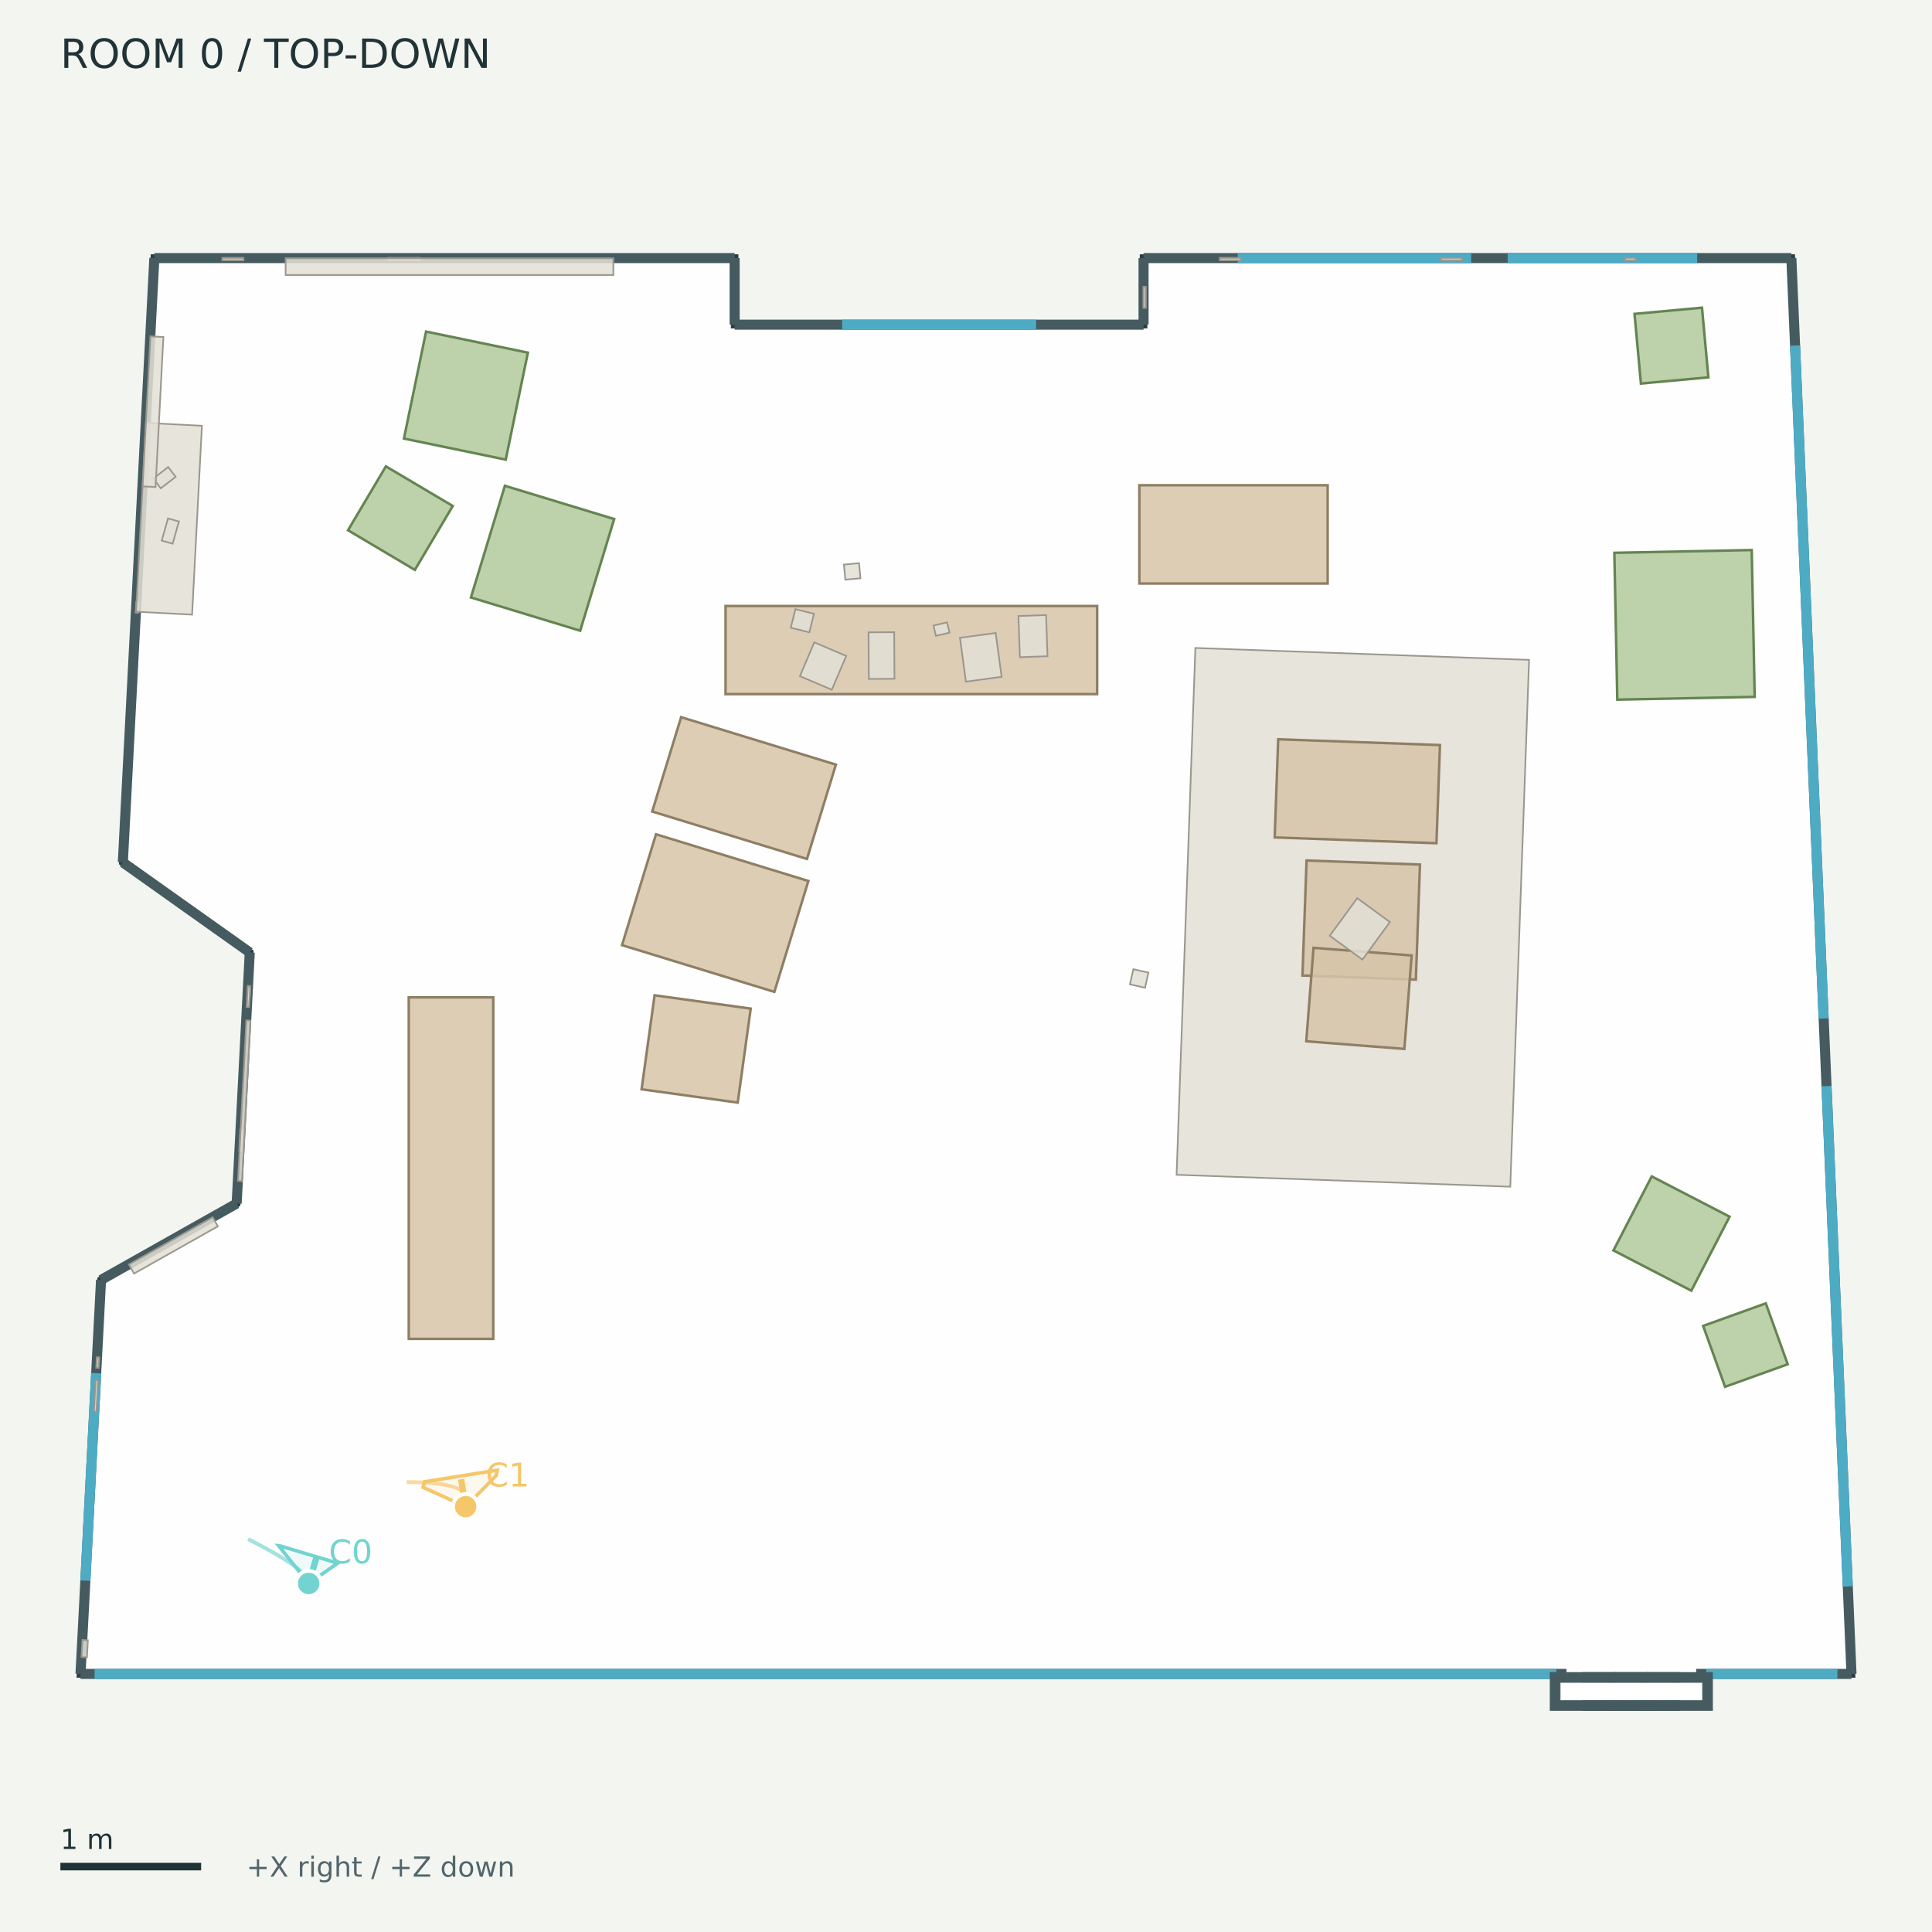
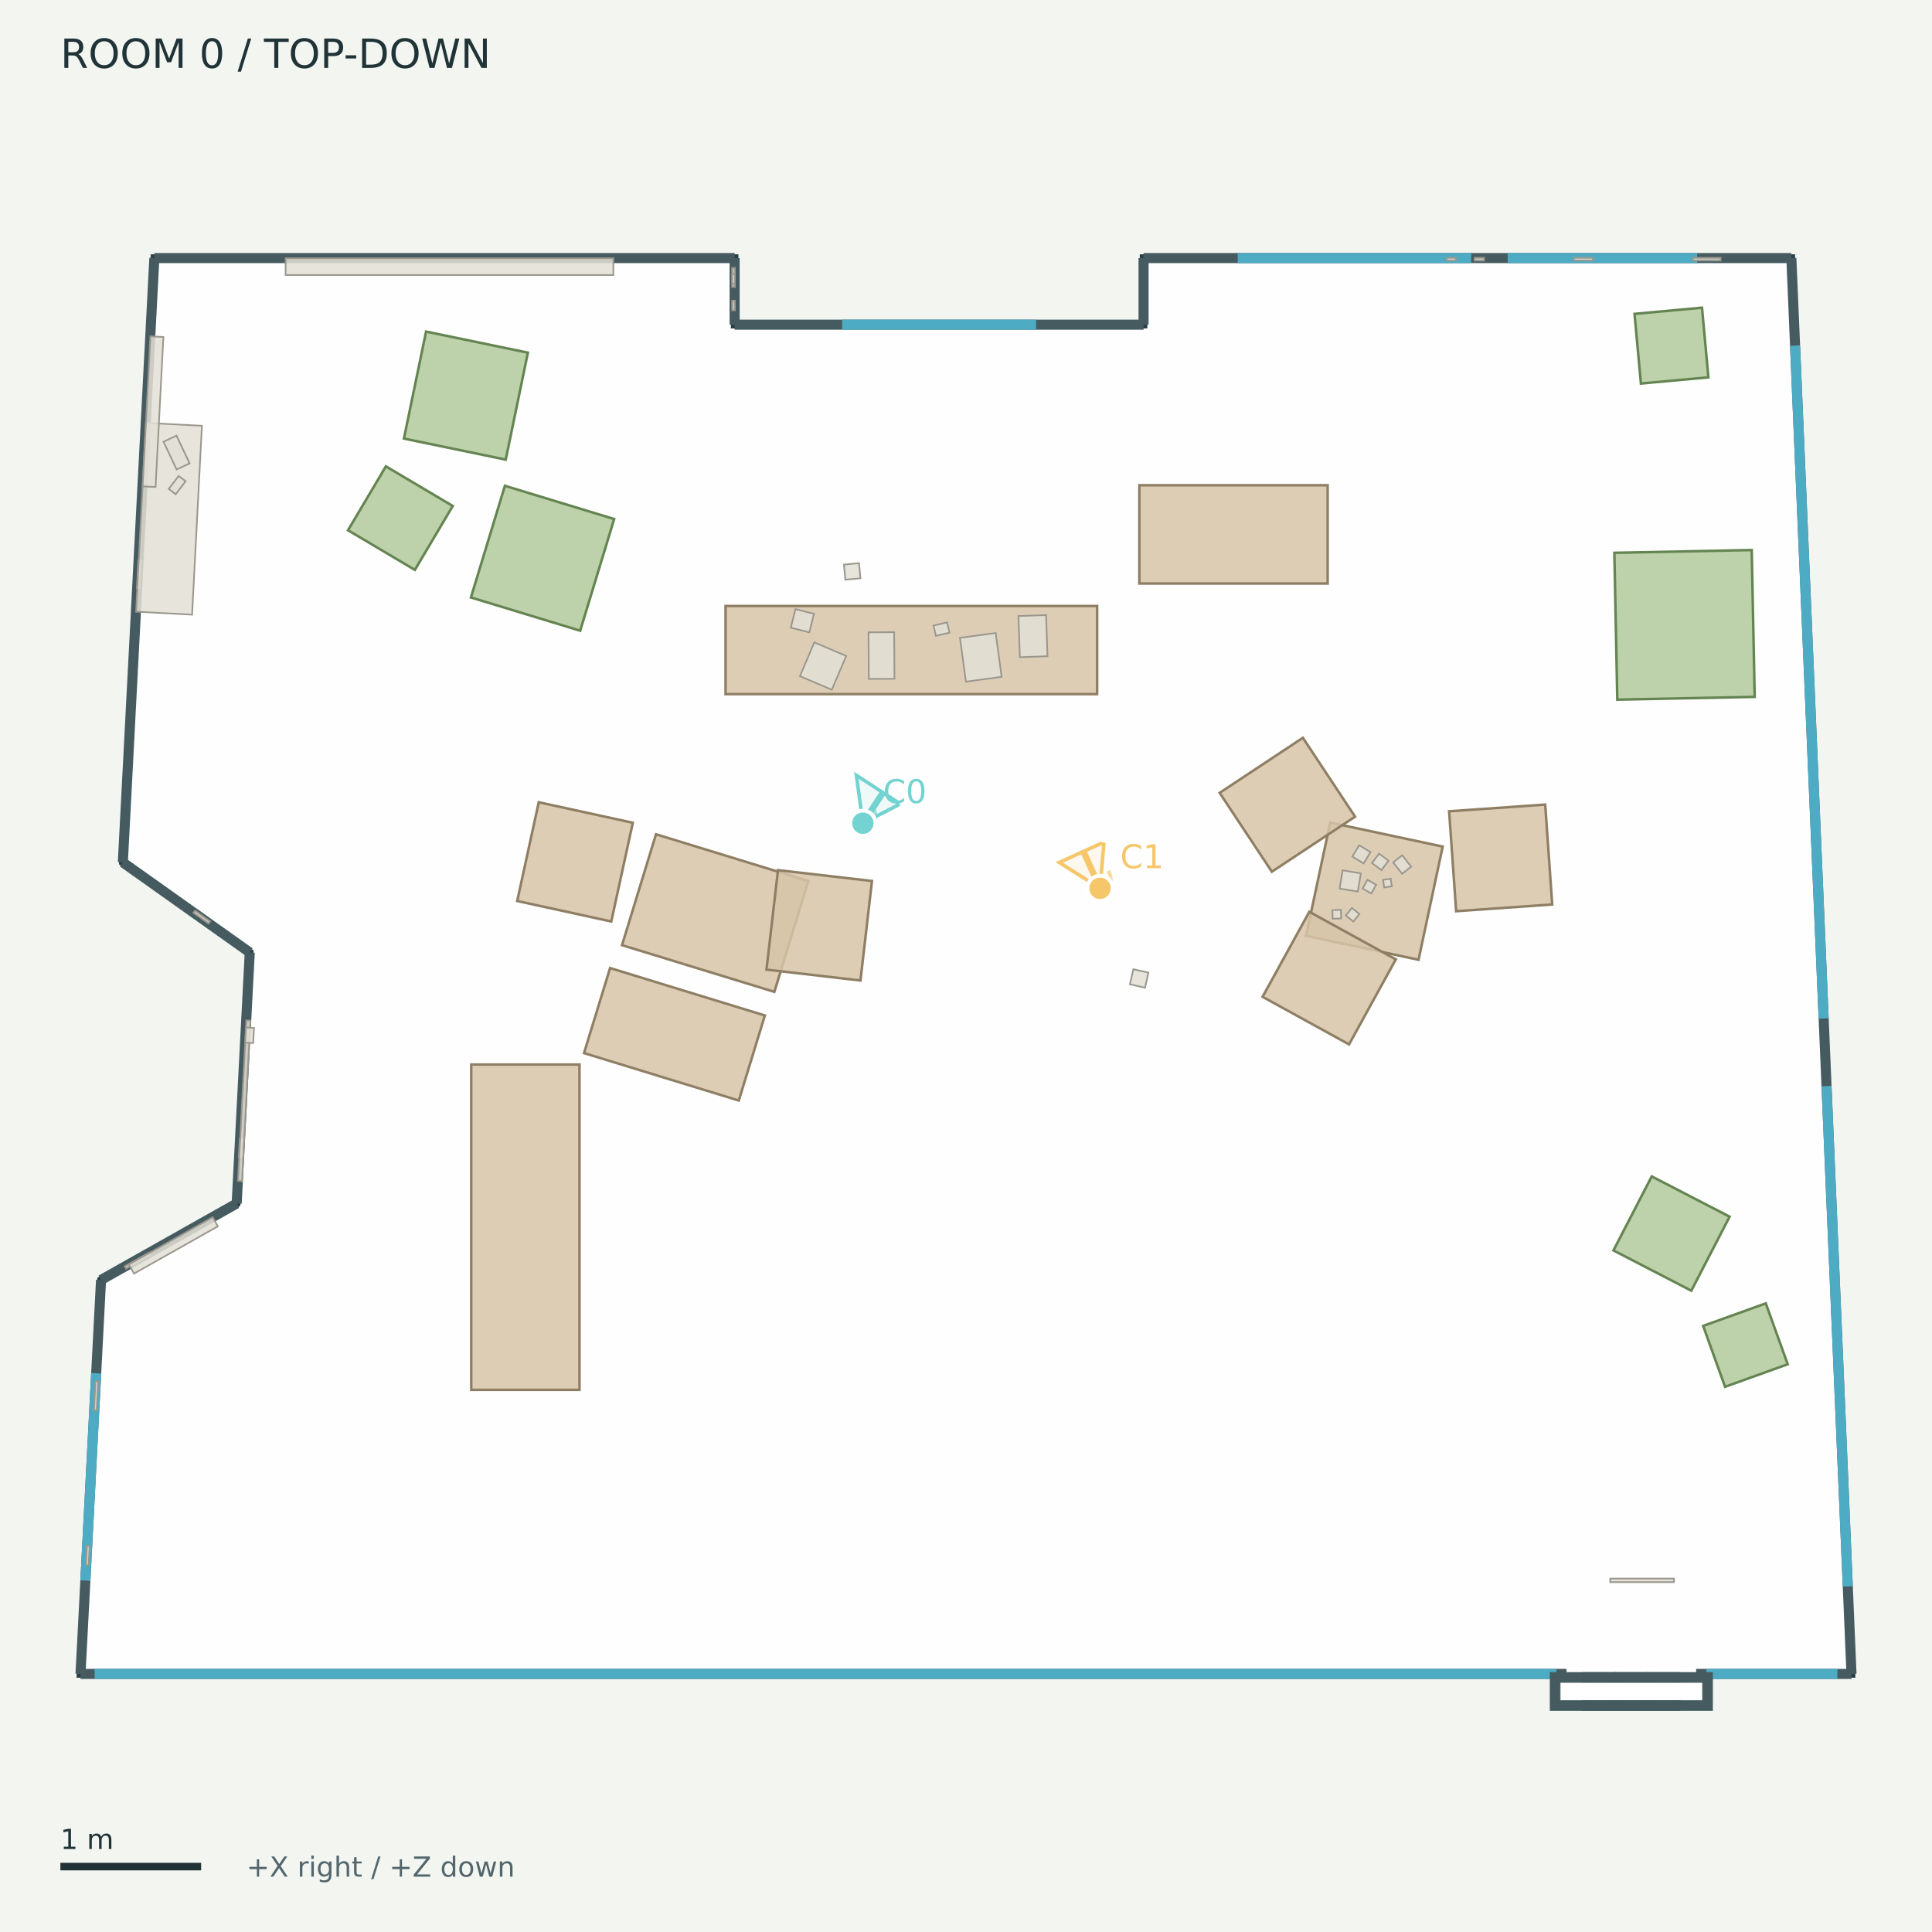
<svg xmlns="http://www.w3.org/2000/svg" width="768" height="768" viewBox="0 0 768 768">
  <rect width="100%" height="100%" fill="#f3f5f1" />
  <g font-family="DejaVu Sans">
    <defs>
      <clipPath id="map">
        <rect x="12" y="42" width="744" height="680" />
      </clipPath>
    </defs>
    <text x="24.00" y="27.00" font-size="16" fill="#203337">ROOM 0  /  TOP-DOWN</text>
    <g clip-path="url(#map)">
      <polygon points="61.36,102.59 292.03,102.59 292.03,129.06 454.58,129.06 454.58,102.59 712.09,102.59 736.00,665.41 32.00,665.41 40.17,508.79 94.08,478.42 99.28,378.62 48.83,342.81" fill="#ffffff" fill-opacity="0.85" stroke="#293f43" stroke-width="3" />
      <polyline points="61.36,102.59 292.03,102.59" fill="#455b60" fill-opacity="0.85" stroke="#455b60" stroke-width="4" />
      <polyline points="292.03,102.59 292.03,129.06" fill="#455b60" fill-opacity="0.85" stroke="#455b60" stroke-width="4" />
      <polyline points="292.03,129.06 454.58,129.06" fill="#455b60" fill-opacity="0.85" stroke="#455b60" stroke-width="4" />
      <polyline points="454.58,129.06 454.58,102.59" fill="#455b60" fill-opacity="0.85" stroke="#455b60" stroke-width="4" />
      <polyline points="454.58,102.59 712.09,102.59" fill="#455b60" fill-opacity="0.85" stroke="#455b60" stroke-width="4" />
      <polyline points="712.09,102.59 736.00,665.41" fill="#455b60" fill-opacity="0.85" stroke="#455b60" stroke-width="4" />
      <polyline points="736.00,665.41 32.00,665.41" fill="#455b60" fill-opacity="0.85" stroke="#455b60" stroke-width="4" />
      <polyline points="32.00,665.41 40.17,508.79" fill="#455b60" fill-opacity="0.85" stroke="#455b60" stroke-width="4" />
      <polyline points="40.17,508.79 94.08,478.42" fill="#455b60" fill-opacity="0.85" stroke="#455b60" stroke-width="4" />
      <polyline points="94.08,478.42 99.28,378.62" fill="#455b60" fill-opacity="0.85" stroke="#455b60" stroke-width="4" />
      <polyline points="99.28,378.62 48.83,342.81" fill="#455b60" fill-opacity="0.85" stroke="#455b60" stroke-width="4" />
      <polyline points="48.83,342.81 61.36,102.59" fill="#455b60" fill-opacity="0.85" stroke="#455b60" stroke-width="4" />
      <polyline points="334.76,129.06 411.86,129.06" fill="none" fill-opacity="0.85" stroke="#4eabc4" stroke-width="4" />
      <polyline points="492.02,102.59 584.82,102.59" fill="none" fill-opacity="0.85" stroke="#4eabc4" stroke-width="4" />
      <polyline points="599.33,102.59 674.65,102.59" fill="none" fill-opacity="0.85" stroke="#4eabc4" stroke-width="4" />
      <polyline points="713.56,137.38 724.93,404.89" fill="none" fill-opacity="0.85" stroke="#4eabc4" stroke-width="4" />
      <polyline points="726.07,431.75 734.52,630.62" fill="none" fill-opacity="0.85" stroke="#4eabc4" stroke-width="4" />
      <polyline points="33.94,628.31 38.24,545.89" fill="none" fill-opacity="0.85" stroke="#4eabc4" stroke-width="4" />
      <polyline points="37.60,665.41 618.68,665.41" fill="none" fill-opacity="0.85" stroke="#4eabc4" stroke-width="4" />
      <polyline points="678.28,665.41 730.40,665.41" fill="none" fill-opacity="0.85" stroke="#4eabc4" stroke-width="4" />
      <polyline points="622.71,665.41 674.25,665.41" fill="none" fill-opacity="0.85" stroke="#ffffff" stroke-width="5" />
      <polygon points="618.07,666.70 640.41,666.70 640.41,678.09 618.07,678.09" fill="#455b60" fill-opacity="0.85" stroke="#455b60" stroke-width="4" />
      <polygon points="630.90,666.70 653.24,666.70 653.24,678.09 630.90,678.09" fill="#455b60" fill-opacity="0.85" stroke="#455b60" stroke-width="4" />
      <polygon points="643.72,666.70 666.06,666.70 666.06,678.09 643.72,678.09" fill="#455b60" fill-opacity="0.85" stroke="#455b60" stroke-width="4" />
      <polygon points="656.55,666.70 678.89,666.70 678.89,678.09 656.55,678.09" fill="#455b60" fill-opacity="0.85" stroke="#455b60" stroke-width="4" />
      <polygon points="622.83,671.45 674.13,671.45 674.13,673.33 622.83,673.33" fill="none" fill-opacity="0.85" stroke="#ffffff" stroke-width="5" />
      <polygon points="288.42,240.90 436.13,240.90 436.13,275.93 288.42,275.93" fill="#d7c4a8" fill-opacity="0.85" stroke="#8e7e64" stroke-width="1" />
      <polygon points="452.92,192.89 527.76,192.89 527.76,231.95 452.92,231.95" fill="#d7c4a8" fill-opacity="0.85" stroke="#8e7e64" stroke-width="1" />
      <polygon points="260.77,331.64 321.34,350.21 307.82,394.28 247.26,375.71" fill="#d7c4a8" fill-opacity="0.85" stroke="#8e7e64" stroke-width="1" />
-       <polygon points="270.76,285.09 332.28,303.95 320.78,341.45 259.26,322.59" fill="#d7c4a8" fill-opacity="0.85" stroke="#8e7e64" stroke-width="1" />
-       <polygon points="260.21,395.65 298.42,400.94 293.25,438.30 255.04,433.01" fill="#d7c4a8" fill-opacity="0.85" stroke="#8e7e64" stroke-width="1" />
-       <polygon points="162.49,532.23 162.49,396.46 196.08,396.46 196.08,532.23" fill="#d7c4a8" fill-opacity="0.85" stroke="#8e7e64" stroke-width="1" />
+       <polygon points="293.68,437.48 232.16,418.62 242.52,384.82 304.04,403.68" fill="#d7c4a8" fill-opacity="0.85" stroke="#8e7e64" stroke-width="1" />
+       <polygon points="251.55,327.06 242.99,366.31 205.60,358.16 214.16,318.91" fill="#d7c4a8" fill-opacity="0.85" stroke="#8e7e64" stroke-width="1" />
+       <polygon points="304.69,385.44 309.26,345.90 346.62,350.21 342.05,389.76" fill="#d7c4a8" fill-opacity="0.85" stroke="#8e7e64" stroke-width="1" />
+       <polygon points="528.78,327.00 573.49,336.53 563.89,381.53 519.18,372.00" fill="#d7c4a8" fill-opacity="0.85" stroke="#8e7e64" stroke-width="1" />
+       <polygon points="538.66,324.64 505.58,346.52 484.84,315.17 517.91,293.29" fill="#d7c4a8" fill-opacity="0.85" stroke="#8e7e64" stroke-width="1" />
+       <polygon points="520.48,362.45 554.86,381.36 536.27,415.16 501.89,396.25" fill="#d7c4a8" fill-opacity="0.85" stroke="#8e7e64" stroke-width="1" />
+       <polygon points="578.84,362.22 576.05,322.50 614.24,319.83 617.03,359.54" fill="#d7c4a8" fill-opacity="0.85" stroke="#8e7e64" stroke-width="1" />
+       <polygon points="187.32,552.49 187.32,423.17 230.35,423.17 230.35,552.49" fill="#d7c4a8" fill-opacity="0.85" stroke="#8e7e64" stroke-width="1" />
      <polygon points="642.90,278.12 641.73,219.75 696.34,218.65 697.52,277.02" fill="#b1c99c" fill-opacity="0.85" stroke="#648451" stroke-width="1" />
      <polygon points="676.57,122.31 679.11,150.00 652.29,152.46 649.75,124.77" fill="#b1c99c" fill-opacity="0.85" stroke="#648451" stroke-width="1" />
      <polygon points="153.40,185.38 179.98,201.14 164.91,226.54 138.34,210.78" fill="#b1c99c" fill-opacity="0.85" stroke="#648451" stroke-width="1" />
      <polygon points="187.20,237.50 200.71,193.11 244.14,206.33 230.63,250.72" fill="#b1c99c" fill-opacity="0.85" stroke="#648451" stroke-width="1" />
      <polygon points="201.04,182.71 160.57,174.34 169.37,131.81 209.84,140.19" fill="#b1c99c" fill-opacity="0.85" stroke="#648451" stroke-width="1" />
      <polygon points="685.74,551.27 677.03,527.07 701.93,518.11 710.64,542.31" fill="#b1c99c" fill-opacity="0.85" stroke="#648451" stroke-width="1" />
      <polygon points="672.32,513.07 641.37,497.06 656.59,467.64 687.54,483.65" fill="#b1c99c" fill-opacity="0.85" stroke="#648451" stroke-width="1" />
-       <polygon points="475.18,257.58 607.83,262.31 600.36,471.73 467.71,467.00" fill="#e3dfd6" fill-opacity="0.85" stroke="#9a978e" stroke-width="0.65" />
-       <polygon points="519.38,342.06 564.46,343.67 562.83,389.40 517.75,387.79" fill="#d7c4a8" fill-opacity="0.85" stroke="#8e7e64" stroke-width="1" />
-       <polygon points="508.10,293.87 572.41,296.17 571.01,335.19 506.71,332.89" fill="#d7c4a8" fill-opacity="0.85" stroke="#8e7e64" stroke-width="1" />
-       <polygon points="522.15,376.78 561.14,379.81 558.26,416.96 519.26,413.93" fill="#d7c4a8" fill-opacity="0.85" stroke="#8e7e64" stroke-width="1" />
-       <polygon points="38.25,543.71 38.47,539.52 39.48,539.57 39.26,543.76" fill="#e3dfd6" fill-opacity="0.85" stroke="#9a978e" stroke-width="0.65" />
-       <polygon points="645.98,102.50 650.18,102.50 650.18,103.50 645.98,103.50" fill="#e3dfd6" fill-opacity="0.85" stroke="#9a978e" stroke-width="0.65" />
-       <polygon points="37.35,561.13 38.00,548.56 39.01,548.61 38.35,561.19" fill="#e3dfd6" fill-opacity="0.85" stroke="#9a978e" stroke-width="0.65" />
-       <polygon points="454.49,122.39 454.49,114.00 455.50,114.00 455.50,122.39" fill="#e3dfd6" fill-opacity="0.85" stroke="#9a978e" stroke-width="0.65" />
-       <polygon points="154.29,102.50 166.88,102.50 166.88,103.50 154.29,103.50" fill="#e3dfd6" fill-opacity="0.85" stroke="#9a978e" stroke-width="0.65" />
-       <polygon points="484.88,102.50 493.28,102.50 493.28,103.50 484.88,103.50" fill="#e3dfd6" fill-opacity="0.85" stroke="#9a978e" stroke-width="0.65" />
-       <polygon points="95.08,457.46 95.51,449.07 96.52,449.13 96.08,457.51" fill="#e3dfd6" fill-opacity="0.85" stroke="#9a978e" stroke-width="0.65" />
-       <polygon points="98.23,397.08 98.44,392.89 99.45,392.94 99.23,397.13" fill="#e3dfd6" fill-opacity="0.85" stroke="#9a978e" stroke-width="0.65" />
-       <polygon points="88.39,102.50 96.78,102.50 96.78,103.50 88.39,103.50" fill="#e3dfd6" fill-opacity="0.85" stroke="#9a978e" stroke-width="0.65" />
-       <polygon points="572.75,102.50 581.14,102.50 581.14,103.50 572.75,103.50" fill="#e3dfd6" fill-opacity="0.85" stroke="#9a978e" stroke-width="0.65" />
-       <polygon points="53.92,243.54 54.13,239.35 55.14,239.40 54.92,243.59" fill="#e3dfd6" fill-opacity="0.85" stroke="#9a978e" stroke-width="0.65" />
-       <polygon points="552.50,366.53 541.59,381.46 528.60,371.98 539.52,357.04" fill="#e3dfd6" fill-opacity="0.85" stroke="#9a978e" stroke-width="0.65" />
+       <polygon points="672.94,102.48 683.96,102.48 683.96,103.57 672.94,103.57" fill="#e3dfd6" fill-opacity="0.85" stroke="#9a978e" stroke-width="0.65" />
+       <polygon points="54.41,233.89 54.99,222.67 56.08,222.73 55.50,233.95" fill="#e3dfd6" fill-opacity="0.85" stroke="#9a978e" stroke-width="0.65" />
+       <polygon points="625.65,102.48 633.15,102.48 633.15,103.57 625.65,103.57" fill="#e3dfd6" fill-opacity="0.85" stroke="#9a978e" stroke-width="0.65" />
+       <polygon points="292.14,119.52 292.14,123.35 291.05,123.35 291.05,119.52" fill="#e3dfd6" fill-opacity="0.85" stroke="#9a978e" stroke-width="0.65" />
+       <polygon points="586.17,102.48 589.95,102.48 589.95,103.57 586.17,103.57" fill="#e3dfd6" fill-opacity="0.85" stroke="#9a978e" stroke-width="0.65" />
+       <polygon points="37.36,560.65 37.96,549.05 39.05,549.10 38.45,560.70" fill="#e3dfd6" fill-opacity="0.85" stroke="#9a978e" stroke-width="0.65" />
+       <polygon points="49.57,503.37 59.31,497.88 59.85,498.84 50.11,504.32" fill="#e3dfd6" fill-opacity="0.85" stroke="#9a978e" stroke-width="0.65" />
+       <polygon points="34.15,622.19 34.55,614.46 35.64,614.51 35.24,622.24" fill="#e3dfd6" fill-opacity="0.85" stroke="#9a978e" stroke-width="0.65" />
+       <polygon points="94.93,459.97 95.31,452.75 96.40,452.81 96.02,460.03" fill="#e3dfd6" fill-opacity="0.85" stroke="#9a978e" stroke-width="0.65" />
+       <polygon points="575.07,102.48 578.82,102.48 578.82,103.57 575.07,103.57" fill="#e3dfd6" fill-opacity="0.85" stroke="#9a978e" stroke-width="0.65" />
+       <polygon points="292.14,106.52 292.14,114.12 291.05,114.12 291.05,106.52" fill="#e3dfd6" fill-opacity="0.85" stroke="#9a978e" stroke-width="0.65" />
+       <polygon points="542.08,343.22 537.58,340.51 540.30,336.01 544.79,338.73" fill="#e3dfd6" fill-opacity="0.85" stroke="#9a978e" stroke-width="0.65" />
+       <polygon points="533.16,365.11 529.74,365.22 529.63,361.80 533.05,361.69" fill="#e3dfd6" fill-opacity="0.85" stroke="#9a978e" stroke-width="0.65" />
+       <polygon points="553.27,352.33 550.25,352.79 549.79,349.76 552.81,349.30" fill="#e3dfd6" fill-opacity="0.85" stroke="#9a978e" stroke-width="0.65" />
+       <polygon points="539.75,354.41 532.52,353.21 533.71,345.97 540.95,347.17" fill="#e3dfd6" fill-opacity="0.85" stroke="#9a978e" stroke-width="0.65" />
+       <polygon points="557.36,347.35 553.79,342.81 557.39,339.98 560.96,344.52" fill="#e3dfd6" fill-opacity="0.85" stroke="#9a978e" stroke-width="0.65" />
+       <polygon points="549.14,345.89 545.39,343.08 548.20,339.33 551.95,342.14" fill="#e3dfd6" fill-opacity="0.85" stroke="#9a978e" stroke-width="0.65" />
+       <polygon points="545.10,355.16 541.63,353.22 543.57,349.75 547.04,351.69" fill="#e3dfd6" fill-opacity="0.85" stroke="#9a978e" stroke-width="0.65" />
+       <polygon points="537.98,366.34 534.98,363.93 537.39,360.93 540.39,363.34" fill="#e3dfd6" fill-opacity="0.85" stroke="#9a978e" stroke-width="0.65" />
      <polygon points="355.57,269.83 345.37,269.89 345.25,251.36 355.45,251.30" fill="#e3dfd6" fill-opacity="0.85" stroke="#9a978e" stroke-width="0.65" />
      <polygon points="416.40,260.86 405.42,261.25 404.84,244.88 415.83,244.50" fill="#e3dfd6" fill-opacity="0.85" stroke="#9a978e" stroke-width="0.65" />
      <polygon points="398.16,269.04 383.97,270.98 381.60,253.55 395.79,251.62" fill="#e3dfd6" fill-opacity="0.85" stroke="#9a978e" stroke-width="0.65" />
      <polygon points="323.69,255.35 336.38,260.75 330.66,274.18 317.98,268.78" fill="#e3dfd6" fill-opacity="0.85" stroke="#9a978e" stroke-width="0.65" />
      <polygon points="371.07,248.68 376.47,247.40 377.45,251.49 372.05,252.77" fill="#e3dfd6" fill-opacity="0.85" stroke="#9a978e" stroke-width="0.65" />
      <polygon points="321.72,251.36 314.35,249.52 316.19,242.15 323.56,243.99" fill="#e3dfd6" fill-opacity="0.85" stroke="#9a978e" stroke-width="0.65" />
      <polygon points="94.60,469.44 97.93,405.61 99.53,405.70 96.20,469.52" fill="#e3dfd6" fill-opacity="0.85" stroke="#9a978e" stroke-width="0.65" />
      <polygon points="51.23,502.63 84.55,483.85 86.60,487.49 53.28,506.27" fill="#e3dfd6" fill-opacity="0.85" stroke="#9a978e" stroke-width="0.65" />
-       <polygon points="98.06,400.30 98.50,391.92 99.50,391.97 99.06,400.35" fill="#e3dfd6" fill-opacity="0.85" stroke="#9a978e" stroke-width="0.65" />
      <polygon points="54.09,243.16 58.00,168.09 80.27,169.25 76.36,244.33" fill="#e3dfd6" fill-opacity="0.85" stroke="#9a978e" stroke-width="0.65" />
+       <polygon points="292.14,108.92 292.14,112.73 291.05,112.73 291.05,108.92" fill="#e3dfd6" fill-opacity="0.85" stroke="#9a978e" stroke-width="0.65" />
      <polygon points="113.54,102.65 243.82,102.65 243.82,109.33 113.54,109.33" fill="#e3dfd6" fill-opacity="0.85" stroke="#9a978e" stroke-width="0.65" />
-       <polygon points="66.85,185.67 69.83,189.55 63.89,194.11 60.92,190.23" fill="#e3dfd6" fill-opacity="0.85" stroke="#9a978e" stroke-width="0.65" />
-       <polygon points="66.79,206.08 71.13,207.31 68.63,216.13 64.28,214.90" fill="#e3dfd6" fill-opacity="0.85" stroke="#9a978e" stroke-width="0.65" />
+       <polygon points="82.89,367.11 76.89,362.86 77.52,361.97 83.52,366.22" fill="#e3dfd6" fill-opacity="0.85" stroke="#9a978e" stroke-width="0.65" />
+       <polygon points="71.01,189.20 73.79,191.32 69.84,196.47 67.07,194.35" fill="#e3dfd6" fill-opacity="0.85" stroke="#9a978e" stroke-width="0.65" />
+       <polygon points="70.16,173.16 75.37,184.20 70.21,186.64 65.00,175.59" fill="#e3dfd6" fill-opacity="0.85" stroke="#9a978e" stroke-width="0.65" />
      <polygon points="56.69,193.33 59.80,133.69 64.95,133.96 61.84,193.60" fill="#e3dfd6" fill-opacity="0.85" stroke="#9a978e" stroke-width="0.65" />
-       <polygon points="32.41,658.70 32.76,651.92 34.92,652.03 34.57,658.81" fill="#e3dfd6" fill-opacity="0.85" stroke="#9a978e" stroke-width="0.65" />
+       <polygon points="97.47,414.46 97.78,408.44 100.96,408.61 100.65,414.62" fill="#e3dfd6" fill-opacity="0.85" stroke="#9a978e" stroke-width="0.65" />
+       <polygon points="665.42,628.92 640.10,628.92 640.10,627.52 665.42,627.52" fill="#e3dfd6" fill-opacity="0.85" stroke="#9a978e" stroke-width="0.65" />
      <polygon points="455.17,392.63 449.17,391.28 450.52,385.28 456.52,386.63" fill="#e3dfd6" fill-opacity="0.85" stroke="#9a978e" stroke-width="0.65" />
      <polygon points="336.04,230.44 335.47,224.44 341.47,223.87 342.04,229.87" fill="#e3dfd6" fill-opacity="0.85" stroke="#9a978e" stroke-width="0.65" />
      <g data-lens="pinhole">
-         <polyline points="122.71,629.45 122.75,629.14 122.74,628.82 122.67,628.47 122.55,628.11 122.39,627.74 122.17,627.35 121.90,626.94 121.57,626.52 121.20,626.08 120.77,625.63 120.30,625.16 119.77,624.67 119.19,624.17 118.56,623.66 117.88,623.13 117.15,622.58 116.37,622.02 115.54,621.44 114.66,620.85 113.73,620.25 112.74,619.62 111.71,618.99 110.63,618.34 109.49,617.67 108.31,616.99 107.08,616.30 105.80,615.59 104.47,614.87 103.08,614.13 101.65,613.38 100.17,612.61 98.64,611.83" fill="none" stroke="#72d3d0" opacity="0.65" stroke-width="1.5" />
-         <polygon points="110.74,614.44 111.23,614.49 134.23,621.38 122.71,629.45" fill="#72d3d0" fill-opacity="0.10" stroke="#72d3d0" stroke-width="1.4" />
-         <polyline points="122.71,629.45 125.86,618.92" fill="none" stroke="#72d3d0" stroke-width="2.5" />
-         <circle cx="122.709" cy="629.454" r="5" fill="#72d3d0" stroke="white" stroke-width="1.5" />
-         <text x="130.71" y="621.45" font-size="13" fill="#72d3d0">C0</text>
+         <polyline points="343.00,327.23 343.42,327.25 343.81,327.26 344.19,327.26 344.55,327.25 344.89,327.22 345.22,327.18 345.53,327.13 345.82,327.07 346.09,327.00 346.35,326.92 346.59,326.82 346.81,326.71 347.01,326.60 347.20,326.46 347.37,326.32 347.52,326.17 347.66,326.00 347.77,325.83 347.87,325.64 347.96,325.44 348.02,325.23 348.07,325.01 348.10,324.77 348.11,324.53 348.11,324.27 348.08,324.01 348.04,323.73 347.99,323.44 347.91,323.14 347.82,322.82 347.71,322.50 347.58,322.16" fill="none" stroke="#72d3d0" opacity="0.65" stroke-width="1.5" />
+         <polygon points="340.44,308.20 356.65,318.76 356.95,320.05 343.00,327.23" fill="#72d3d0" fill-opacity="0.10" stroke="#72d3d0" stroke-width="1.4" />
+         <polyline points="343.00,327.23 350.76,315.47" fill="none" stroke="#72d3d0" stroke-width="2.5" />
+         <circle cx="343.005" cy="327.233" r="5" fill="#72d3d0" stroke="white" stroke-width="1.5" />
+         <text x="351.00" y="319.23" font-size="13" fill="#72d3d0">C0</text>
      </g>
      <g data-lens="pinhole">
-         <polyline points="185.10,598.91 185.38,598.31 185.59,597.73 185.73,597.17 185.81,596.63 185.83,596.11 185.78,595.60 185.66,595.12 185.48,594.65 185.23,594.20 184.92,593.77 184.54,593.36 184.09,592.97 183.59,592.60 183.01,592.24 182.37,591.91 181.67,591.59 180.90,591.30 180.07,591.02 179.17,590.76 178.21,590.52 177.18,590.30 176.09,590.10 174.93,589.92 173.71,589.76 172.43,589.62 171.08,589.49 169.67,589.39 168.19,589.31 166.65,589.24 165.05,589.20 163.39,589.17 161.66,589.17" fill="none" stroke="#f6c66a" opacity="0.65" stroke-width="1.5" />
-         <polygon points="168.23,591.26 168.74,589.02 197.68,584.41 197.18,586.65 185.10,598.91" fill="#f6c66a" fill-opacity="0.10" stroke="#f6c66a" stroke-width="1.4" />
-         <polyline points="185.10,598.91 183.30,588.01" fill="none" stroke="#f6c66a" stroke-width="2.5" />
-         <circle cx="185.097" cy="598.911" r="5" fill="#f6c66a" stroke="white" stroke-width="1.5" />
-         <text x="193.10" y="590.91" font-size="13" fill="#f6c66a">C1</text>
+         <polyline points="437.28,353.12 437.67,353.08 438.04,353.03 438.38,352.97 438.72,352.90 439.03,352.81 439.32,352.71 439.60,352.60 439.86,352.48 440.10,352.35 440.32,352.21 440.52,352.05 440.71,351.89 440.88,351.71 441.02,351.52 441.15,351.32 441.27,351.11 441.36,350.88 441.44,350.65 441.49,350.40 441.53,350.14 441.55,349.87 441.55,349.59 441.54,349.30 441.50,349.00 441.45,348.68 441.38,348.36 441.29,348.02 441.18,347.67 441.05,347.31 440.91,346.94 440.74,346.56 440.56,346.17" fill="none" stroke="#f6c66a" opacity="0.65" stroke-width="1.5" />
+         <polygon points="421.06,342.84 437.61,335.31 438.79,335.64 437.28,353.12" fill="#f6c66a" fill-opacity="0.10" stroke="#f6c66a" stroke-width="1.4" />
+         <polyline points="437.28,353.12 430.86,338.80" fill="none" stroke="#f6c66a" stroke-width="2.5" />
+         <circle cx="437.282" cy="353.12" r="5" fill="#f6c66a" stroke="white" stroke-width="1.5" />
+         <text x="445.28" y="345.12" font-size="13" fill="#f6c66a">C1</text>
      </g>
    </g>
    <path d="M24 742 h55.953" stroke="#203337" stroke-width="3" />
    <text x="24.00" y="735.00" font-size="11" fill="#203337">1 m</text>
    <text x="97.95" y="746.00" font-size="11" fill="#52666b">+X right / +Z down</text>
  </g>
</svg>
